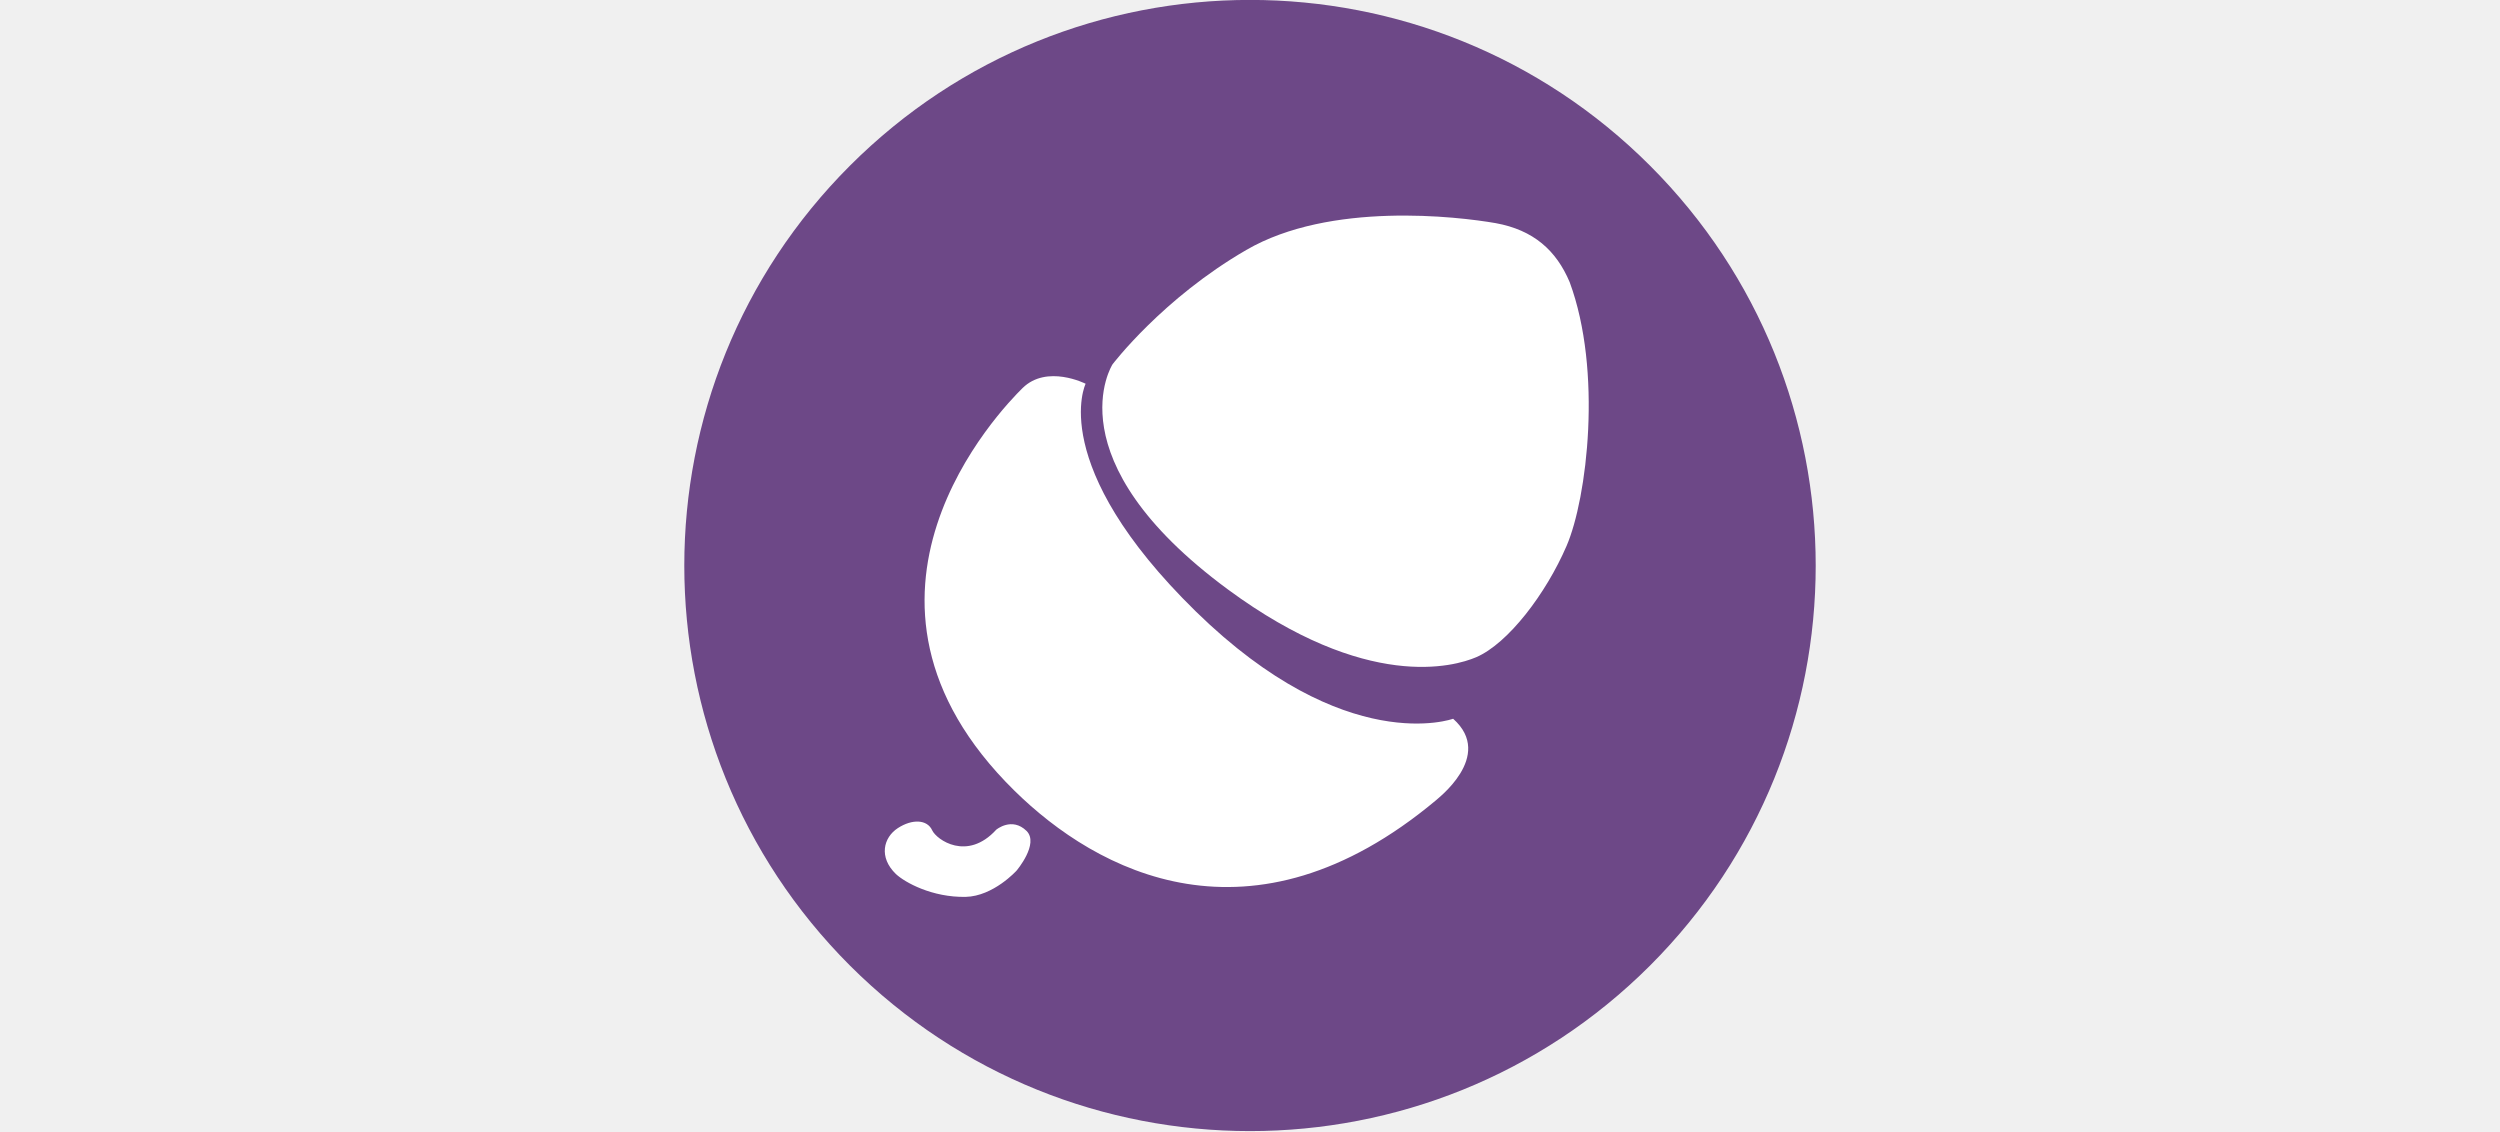
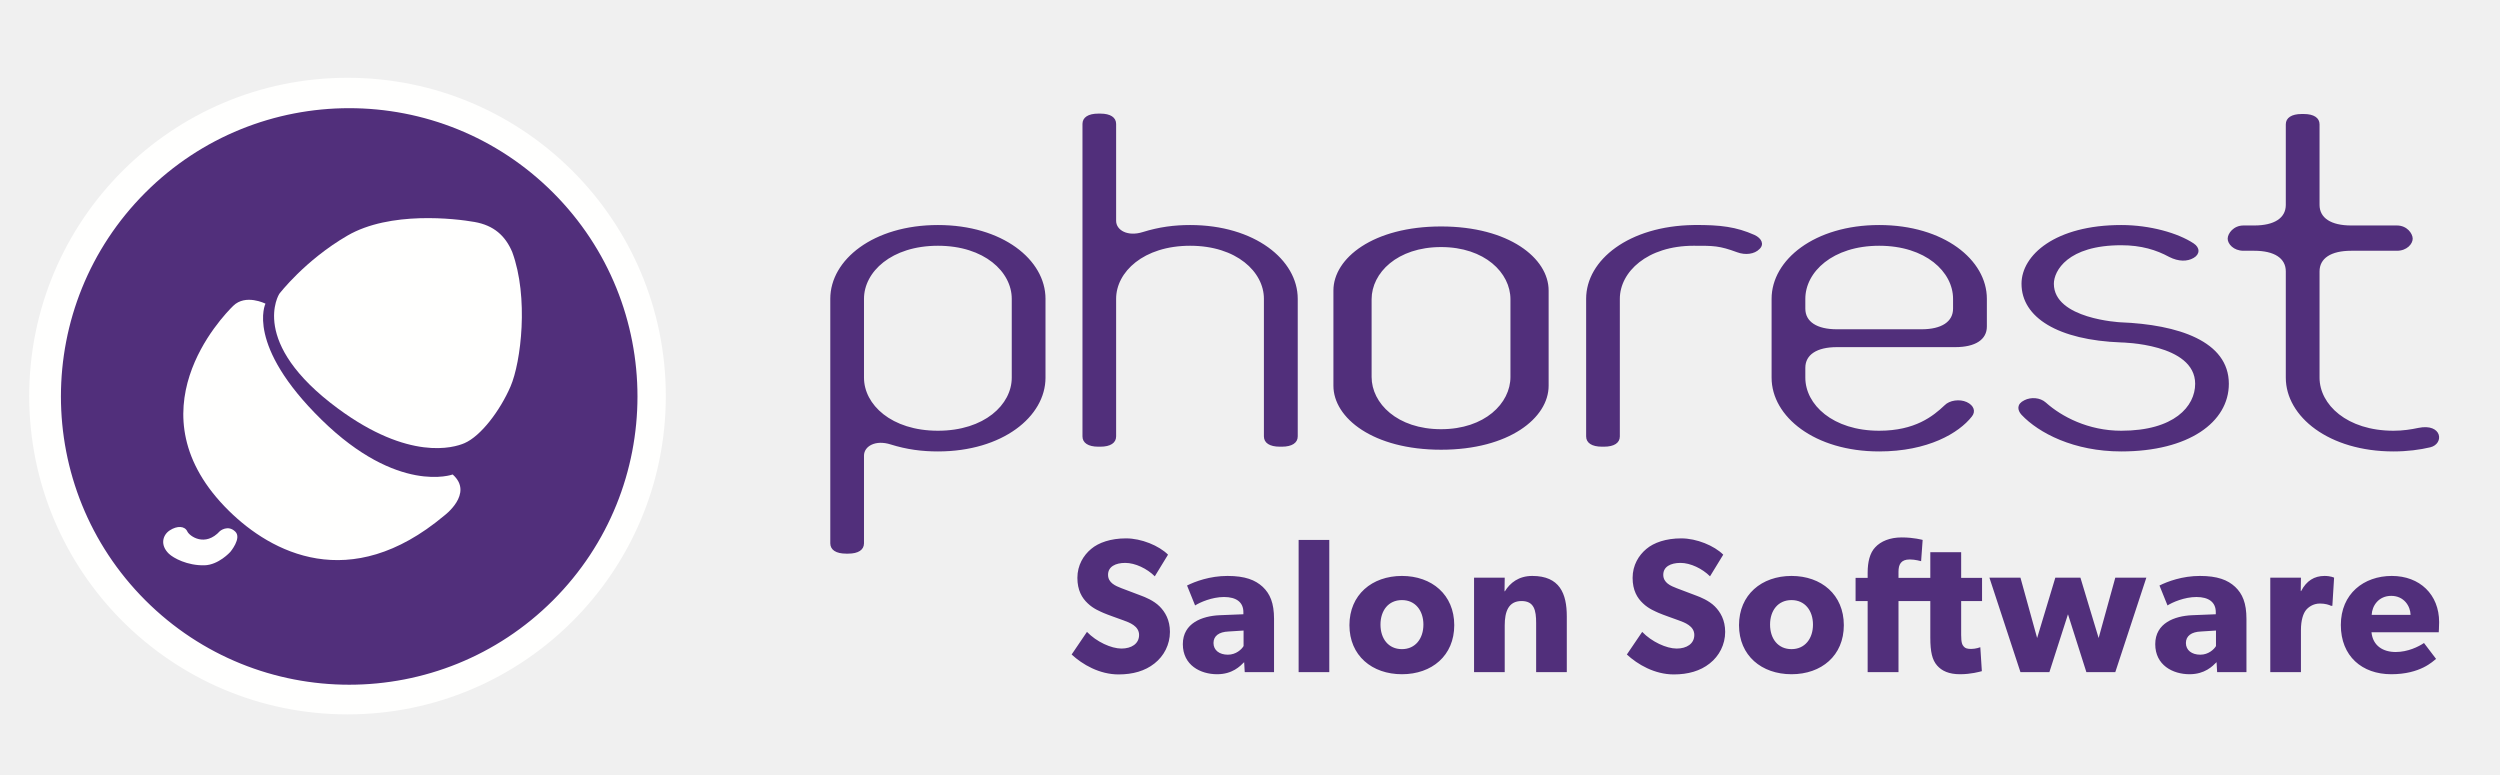
- <svg xmlns="http://www.w3.org/2000/svg" version="1.1" viewBox="0 0 800 362">
-   <style type="text/css">
-   .st0{fill:#6D4887;}
-   .st1{fill:#FFFFFF;}
- </style>
-   <g>
-     <path class="st0" d="M272,309c-70.7-70.7-70.7-185.3,0-256s185.3-70.7,256,0s70.7,185.3,0,256C457.3,379.6,342.7,379.6,272,309" />
-     <path class="st1" d="M502.3,90.3c-4.3-10.2-11.6-16.7-23.7-18.9c-12.1-2.1-53-7-79.8,8.6C372,95.5,356,116.6,356,116.6 s-19.5,30.4,36.9,72c44.5,32.8,72.5,24.7,79.5,21.7c10.2-4.4,22.3-20.3,28.9-35.6C507.9,159.4,512.8,118.7,502.3,90.3 M465,230 c0,0-34.3,12.6-82.3-34.3c-48-47-35.3-72.9-35.3-72.9s-12.4-6.3-20.2,1.4c-6.7,6.6-65.4,67-2.6,128.8c26.4,26,75.8,52.5,134.9,3.1 C459.4,256,478.5,242,465,230 M318.8,265.5c-9.3,10.2-19.1,3.2-20.5,0.2c-1.6-3.5-6.4-3.7-11-0.7c-4.6,3-6.2,9.3-0.6,14.7 c2.9,2.7,11.6,7.5,22.3,7.3c8.9-0.2,16.3-8.4,16.3-8.4s7.3-8.6,3.2-12.7C323.8,261.3,318.8,265.5,318.8,265.5" />
+ <svg xmlns="http://www.w3.org/2000/svg" width="768" height="238">
+   <g fill="none" fill-rule="evenodd">
+     <path d="M204.538 121.676c0 54.003-43.778 97.78-97.78 97.78s-97.781-43.777-97.781-97.78c0-54.002 43.779-97.779 97.781-97.779s97.78 43.777 97.78 97.779" fill="#FFFFFE" />
+     <path d="M310.81 91.788c0-8.223-8.364-16.291-22.672-16.291-14.355 0-22.72 8.068-22.72 16.291v24.234c0 8.239 8.365 16.299 22.72 16.299 14.308 0 22.672-8.06 22.672-16.299V91.788zm-22.672 46.894c-4.851 0-9.489-.571-14.55-2.156-4.638-1.474-8.17.544-8.17 3.449v26.921c0 2.033-1.76 3.181-4.833 3.181h-.671c-3.087 0-4.85-1.148-4.85-3.181V91.788c0-11.987 13.232-22.66 33.074-22.66 19.812 0 33.041 10.673 33.041 22.66v24.234c0 11.965-13.229 22.66-33.041 22.66zM393.805 137.222h-.659c-3.104 0-4.873-1.153-4.873-3.162V91.788c0-8.223-8.359-16.291-22.673-16.291-14.332 0-22.726 8.068-22.726 16.291v42.272c0 2.009-1.762 3.162-4.82 3.162h-.676c-3.066 0-4.842-1.153-4.842-3.162V38.084c0-2.029 1.776-3.182 4.842-3.182h.676c3.058 0 4.82 1.153 4.82 3.182v29.752c0 2.884 3.535 4.913 8.168 3.457 5.07-1.579 9.714-2.165 14.558-2.165 19.819 0 33.064 10.673 33.064 22.66v42.272c0 2.009-1.792 3.162-4.859 3.162M533.716 77.516c-5.601-2.059-7.221-2.019-13.413-2.019-14.307 0-22.689 8.068-22.689 16.291v42.272c0 2.009-1.76 3.162-4.857 3.162h-.652c-3.082 0-4.844-1.153-4.844-3.162V91.788c0-11.987 13.21-22.387 33.042-22.66 8.282-.091 13.154.599 18.667 3.044 2.214 1.012 3.08 2.893 1.54 4.334-1.54 1.594-4.341 1.915-6.794 1.01M599.98 91.788c0-8.223-8.378-16.291-22.697-16.291-14.304 0-22.686 8.068-22.686 16.291v3.027c0 4.015 3.537 6.339 9.7 6.339h25.999c6.165 0 9.684-2.324 9.684-6.339v-3.027zm.668 14.851h-36.351c-6.163 0-9.7 2.324-9.7 6.347v3.036c0 8.239 8.382 16.299 22.686 16.299 11.031 0 16.556-4.465 20.071-7.792 1.513-1.578 4.634-2.015 6.827-1.014 2.193 1.014 2.86 2.897 1.547 4.472-3.97 5.047-13.459 10.695-28.445 10.695-19.832 0-33.049-10.695-33.049-22.66V91.788c0-11.987 13.217-22.66 33.049-22.66 19.837 0 33.082 10.673 33.082 22.66v8.513c0 4.039-3.546 6.338-9.717 6.338zM651.646 138.682c-14.547 0-25.347-5.648-30.638-11.259-1.322-1.447-1.519-3.324.888-4.472 1.97-1.014 4.835-.879 6.608.73 4.823 4.306 13 8.64 23.142 8.64 16.303 0 22.707-7.501 22.707-14.417 0-12.394-22.707-12.705-22.707-12.705-19.396-.713-30.638-7.637-30.638-18.027 0-8.806 10.361-18.044 30.638-18.044 8.825 0 17.402 2.444 22.237 5.64 1.991 1.298 1.991 3.332 0 4.464-1.951 1.151-4.631 1.151-7.479-.288-3.943-2.15-8.584-3.606-14.758-3.606-16.518 0-20.699 7.923-20.699 11.834 0 10.833 20.476 11.839 20.476 11.839 17.625.698 33.278 5.763 33.278 18.893 0 11.811-12.351 20.778-33.055 20.778M746.571 137.415c-3.166.741-6.947 1.267-11.296 1.267-19.842 0-33.077-10.695-33.077-22.66V83.375c0-4.037-3.509-6.34-9.695-6.34h-3.294c-3.082 0-4.868-2.13-4.868-3.707 0-1.597 1.786-4.062 4.868-4.062h3.294c6.186 0 9.695-2.296 9.695-6.33V38.19c0-1.991 1.773-3.167 4.858-3.167h.68c3.068 0 4.829 1.176 4.829 3.167v24.746c0 4.034 3.522 6.33 9.726 6.33h14.047c3.082 0 4.842 2.465 4.842 4.062 0 1.577-1.76 3.707-4.842 3.707h-14.047c-6.204 0-9.726 2.303-9.726 6.34v32.647c0 8.239 8.379 16.299 22.71 16.299 2.932 0 5.444-.403 7.607-.864 7.422-1.536 8.062 4.915 3.689 5.958M464.01 115.802c0 8.075-7.868 16.048-21.313 16.048-13.473 0-21.338-7.973-21.338-16.048V91.937c0-8.097 7.865-16.039 21.338-16.039 13.445 0 21.313 7.942 21.313 16.039v23.865zm-21.307-46.235c-20.873 0-33.077 9.748-33.077 19.677v29.254c0 9.92 12.204 19.658 33.077 19.658 20.846 0 33.036-9.738 33.036-19.658V89.244c0-9.929-12.19-19.677-33.036-19.677zM354.637 203.829c-2.886 2.296-6.654 3.356-11.008 3.356-5.886 0-11.127-3.063-14.422-6.123l4.709-6.946c2.942 3.061 7.475 5.121 10.595 5.121 3.06 0 5.416-1.471 5.416-4.179 0-2.768-3.003-3.827-4.769-4.474-1.763-.647-4.827-1.707-6.18-2.296-1-.47-3.061-1.237-4.828-2.943-1.765-1.649-3.177-4.002-3.177-7.83 0-3.885 1.883-6.945 4.237-8.889 2.296-1.94 6.006-3.237 10.715-3.237s10.126 2.238 12.891 5.004l-4.062 6.652c-2.354-2.355-6.004-4.122-9.066-4.122-3.061 0-5.296 1.18-5.296 3.65 0 2.474 2.296 3.415 4.119 4.122 1.766.706 4.769 1.767 6.063 2.296 1.119.41 3.827 1.472 5.652 3.295 1.708 1.707 3.179 4.18 3.179 7.83 0 3.885-1.826 7.417-4.768 9.713M382.026 193.704l-4.649.295c-2.885.117-4.592 1.354-4.592 3.532 0 2.236 1.824 3.59 4.415 3.59 2.53 0 4.237-1.648 4.826-2.65v-4.767zm9.359 12.774h-9.006l-.175-3.061c-1.237 1.236-3.593 3.707-8.302 3.707-5.121 0-10.535-2.765-10.535-9.24 0-6.476 5.946-8.654 11.302-8.89l7.298-.294v-.647c0-3.061-2.177-4.652-5.944-4.652-3.71 0-7.418 1.649-8.888 2.591l-2.474-6.121c2.474-1.236 7.005-2.943 12.421-2.943 5.417 0 8.534 1.234 10.83 3.355 2.238 2.118 3.473 4.945 3.473 9.831v16.364zM398.938 206.478h9.419V165.86h-9.419zM430.677 184.346c-4.18 0-6.593 3.235-6.593 7.534 0 4.297 2.413 7.535 6.593 7.535 4.119 0 6.593-3.238 6.593-7.535 0-4.299-2.474-7.534-6.593-7.534zm0 22.778c-9.184 0-16.132-5.708-16.132-15.069 0-9.359 6.948-15.127 16.132-15.127 9.18 0 16.068 5.768 16.068 15.127 0 9.361-6.888 15.069-16.068 15.069zM481.32 206.478h-9.418v-15.13c0-3.824-.589-6.71-4.474-6.71-4.06 0-5.179 3.298-5.179 7.477v14.363h-9.419v-29.02h9.419l-.061 4.179h.118c1.591-2.59 4.24-4.709 8.42-4.709 8.416 0 10.594 5.414 10.594 12.419v17.131M525.201 203.829c-2.886 2.296-6.653 3.356-11.008 3.356-5.885 0-11.124-3.063-14.422-6.123l4.709-6.946c2.944 3.061 7.475 5.121 10.596 5.121 3.063 0 5.416-1.471 5.416-4.179 0-2.768-3.003-3.827-4.769-4.474-1.764-.647-4.827-1.707-6.181-2.296-.999-.47-3.061-1.237-4.826-2.943-1.767-1.649-3.179-4.002-3.179-7.83 0-3.885 1.884-6.945 4.237-8.889 2.296-1.94 6.006-3.237 10.715-3.237 4.71 0 10.123 2.238 12.892 5.004l-4.063 6.652c-2.353-2.355-6.003-4.122-9.063-4.122-3.063 0-5.299 1.18-5.299 3.65 0 2.474 2.296 3.415 4.12 4.122 1.766.706 4.769 1.767 6.063 2.296 1.119.41 3.827 1.472 5.651 3.295 1.706 1.707 3.181 4.18 3.181 7.83 0 3.885-1.826 7.417-4.77 9.713M550.355 184.346c-4.179 0-6.592 3.235-6.592 7.534 0 4.297 2.413 7.535 6.592 7.535 4.12 0 6.593-3.238 6.593-7.535 0-4.299-2.473-7.534-6.593-7.534zm0 22.778c-9.183 0-16.131-5.708-16.131-15.069 0-9.359 6.948-15.127 16.131-15.127 9.181 0 16.069 5.768 16.069 15.127 0 9.361-6.888 15.069-16.069 15.069zM608.886 184.638h-6.418v10.42c0 2.473.355 3.06.825 3.59.412.472 1.001.707 2.238.707 1.472 0 2.823-.53 2.823-.53l.47 7.358c-.705.177-3.293.941-6.711.941-3.354 0-5.591-.999-7.062-2.708-1.472-1.706-2.059-4.119-2.059-8.534v-11.244h-9.773v21.84h-9.476v-21.84h-3.71v-7.123h3.71v-1.589c0-3.237.648-6.063 2.354-7.829 1.706-1.824 4.474-3 8.124-3 3.708 0 6.416.763 6.416.763l-.47 6.534s-1.826-.53-3.476-.53c-2.765 0-3.472 1.589-3.472 3.768v1.883h9.773v-7.887h9.476v7.887h6.418v7.123M659.357 177.458l-9.538 29.02h-8.886l-5.651-17.778-5.709 17.778h-8.891l-9.534-29.02h9.534L625.806 196l5.589-18.542h7.711L644.7 196l5.119-18.542h9.538M680.749 193.704l-4.649.295c-2.886.117-4.592 1.354-4.592 3.532 0 2.236 1.826 3.59 4.415 3.59 2.535 0 4.241-1.648 4.826-2.65v-4.767zm9.361 12.774h-9.006l-.177-3.061c-1.238 1.236-3.591 3.707-8.297 3.707-5.124 0-10.54-2.765-10.54-9.24 0-6.476 5.948-8.654 11.302-8.89l7.299-.294v-.647c0-3.061-2.175-4.652-5.943-4.652-3.71 0-7.42 1.649-8.891 2.591l-2.468-6.121c2.468-1.236 7.003-2.943 12.419-2.943s8.536 1.234 10.832 3.355c2.233 2.118 3.47 4.945 3.47 9.831v16.364zM716.501 186.109h-.412c-.527-.292-1.764-.705-3.413-.705-2.118 0-3.653 1.177-4.357 2.12-.705.941-1.471 2.825-1.471 6.062v12.892h-9.419v-29.02h9.419l-.058 4.119h.115c1.649-3.177 4.065-4.649 7.185-4.649 1.941 0 2.943.53 2.943.53l-.532 8.651M740.528 188.877c-.057-2.648-1.998-5.828-5.943-5.828-3.887 0-5.886 3.06-6.006 5.828h11.949zm8.652 5.357h-20.659c.414 4.179 3.591 6.063 7.416 6.063 3.767 0 7.065-1.649 8.713-2.766l3.71 4.884c-.944.707-4.768 4.709-13.775 4.709-8.948 0-15.481-5.533-15.481-15.127 0-9.596 7.065-15.069 15.659-15.069 8.593 0 14.537 5.709 14.537 14.185 0 1.414-.12 3.121-.12 3.121zM44.654 184.41c-34.583-34.587-34.585-90.656 0-125.242 34.585-34.584 90.657-34.584 125.242 0 34.587 34.586 34.583 90.655 0 125.242-34.585 34.582-90.655 34.586-125.242 0" fill="#512F7B" />
+     <path d="M157.352 77.414c-2.119-5.005-5.653-8.182-11.577-9.226-5.923-1.044-25.951-3.412-39.044 4.193-13.092 7.603-20.937 17.895-20.937 17.895s-9.556 14.895 18.039 35.237c21.784 16.06 35.467 12.1 38.876 10.617 5.001-2.177 10.915-9.956 14.134-17.425 3.219-7.468 5.639-27.395.509-41.291zm-18.289 68.347s-16.802 6.178-40.264-16.801c-23.463-22.979-17.251-35.675-17.251-35.675s-6.091-3.081-9.907.673c-3.276 3.222-31.981 32.805-1.287 62.999 12.931 12.723 37.092 25.71 66.005 1.531 0 0 9.357-6.834 2.704-12.727zm-71.497 17.385c-4.552 5.011-9.351 1.567-10.019.114-.793-1.723-3.139-1.804-5.386-.34-2.247 1.463-3.013 4.555-.291 7.176 1.395 1.344 5.675 3.68 10.921 3.563 4.364-.096 7.955-4.102 7.955-4.102s3.578-4.23 1.546-6.23c-2.283-2.245-4.726-.181-4.726-.181z" fill="#FFFFFE" />
  </g>
</svg>
